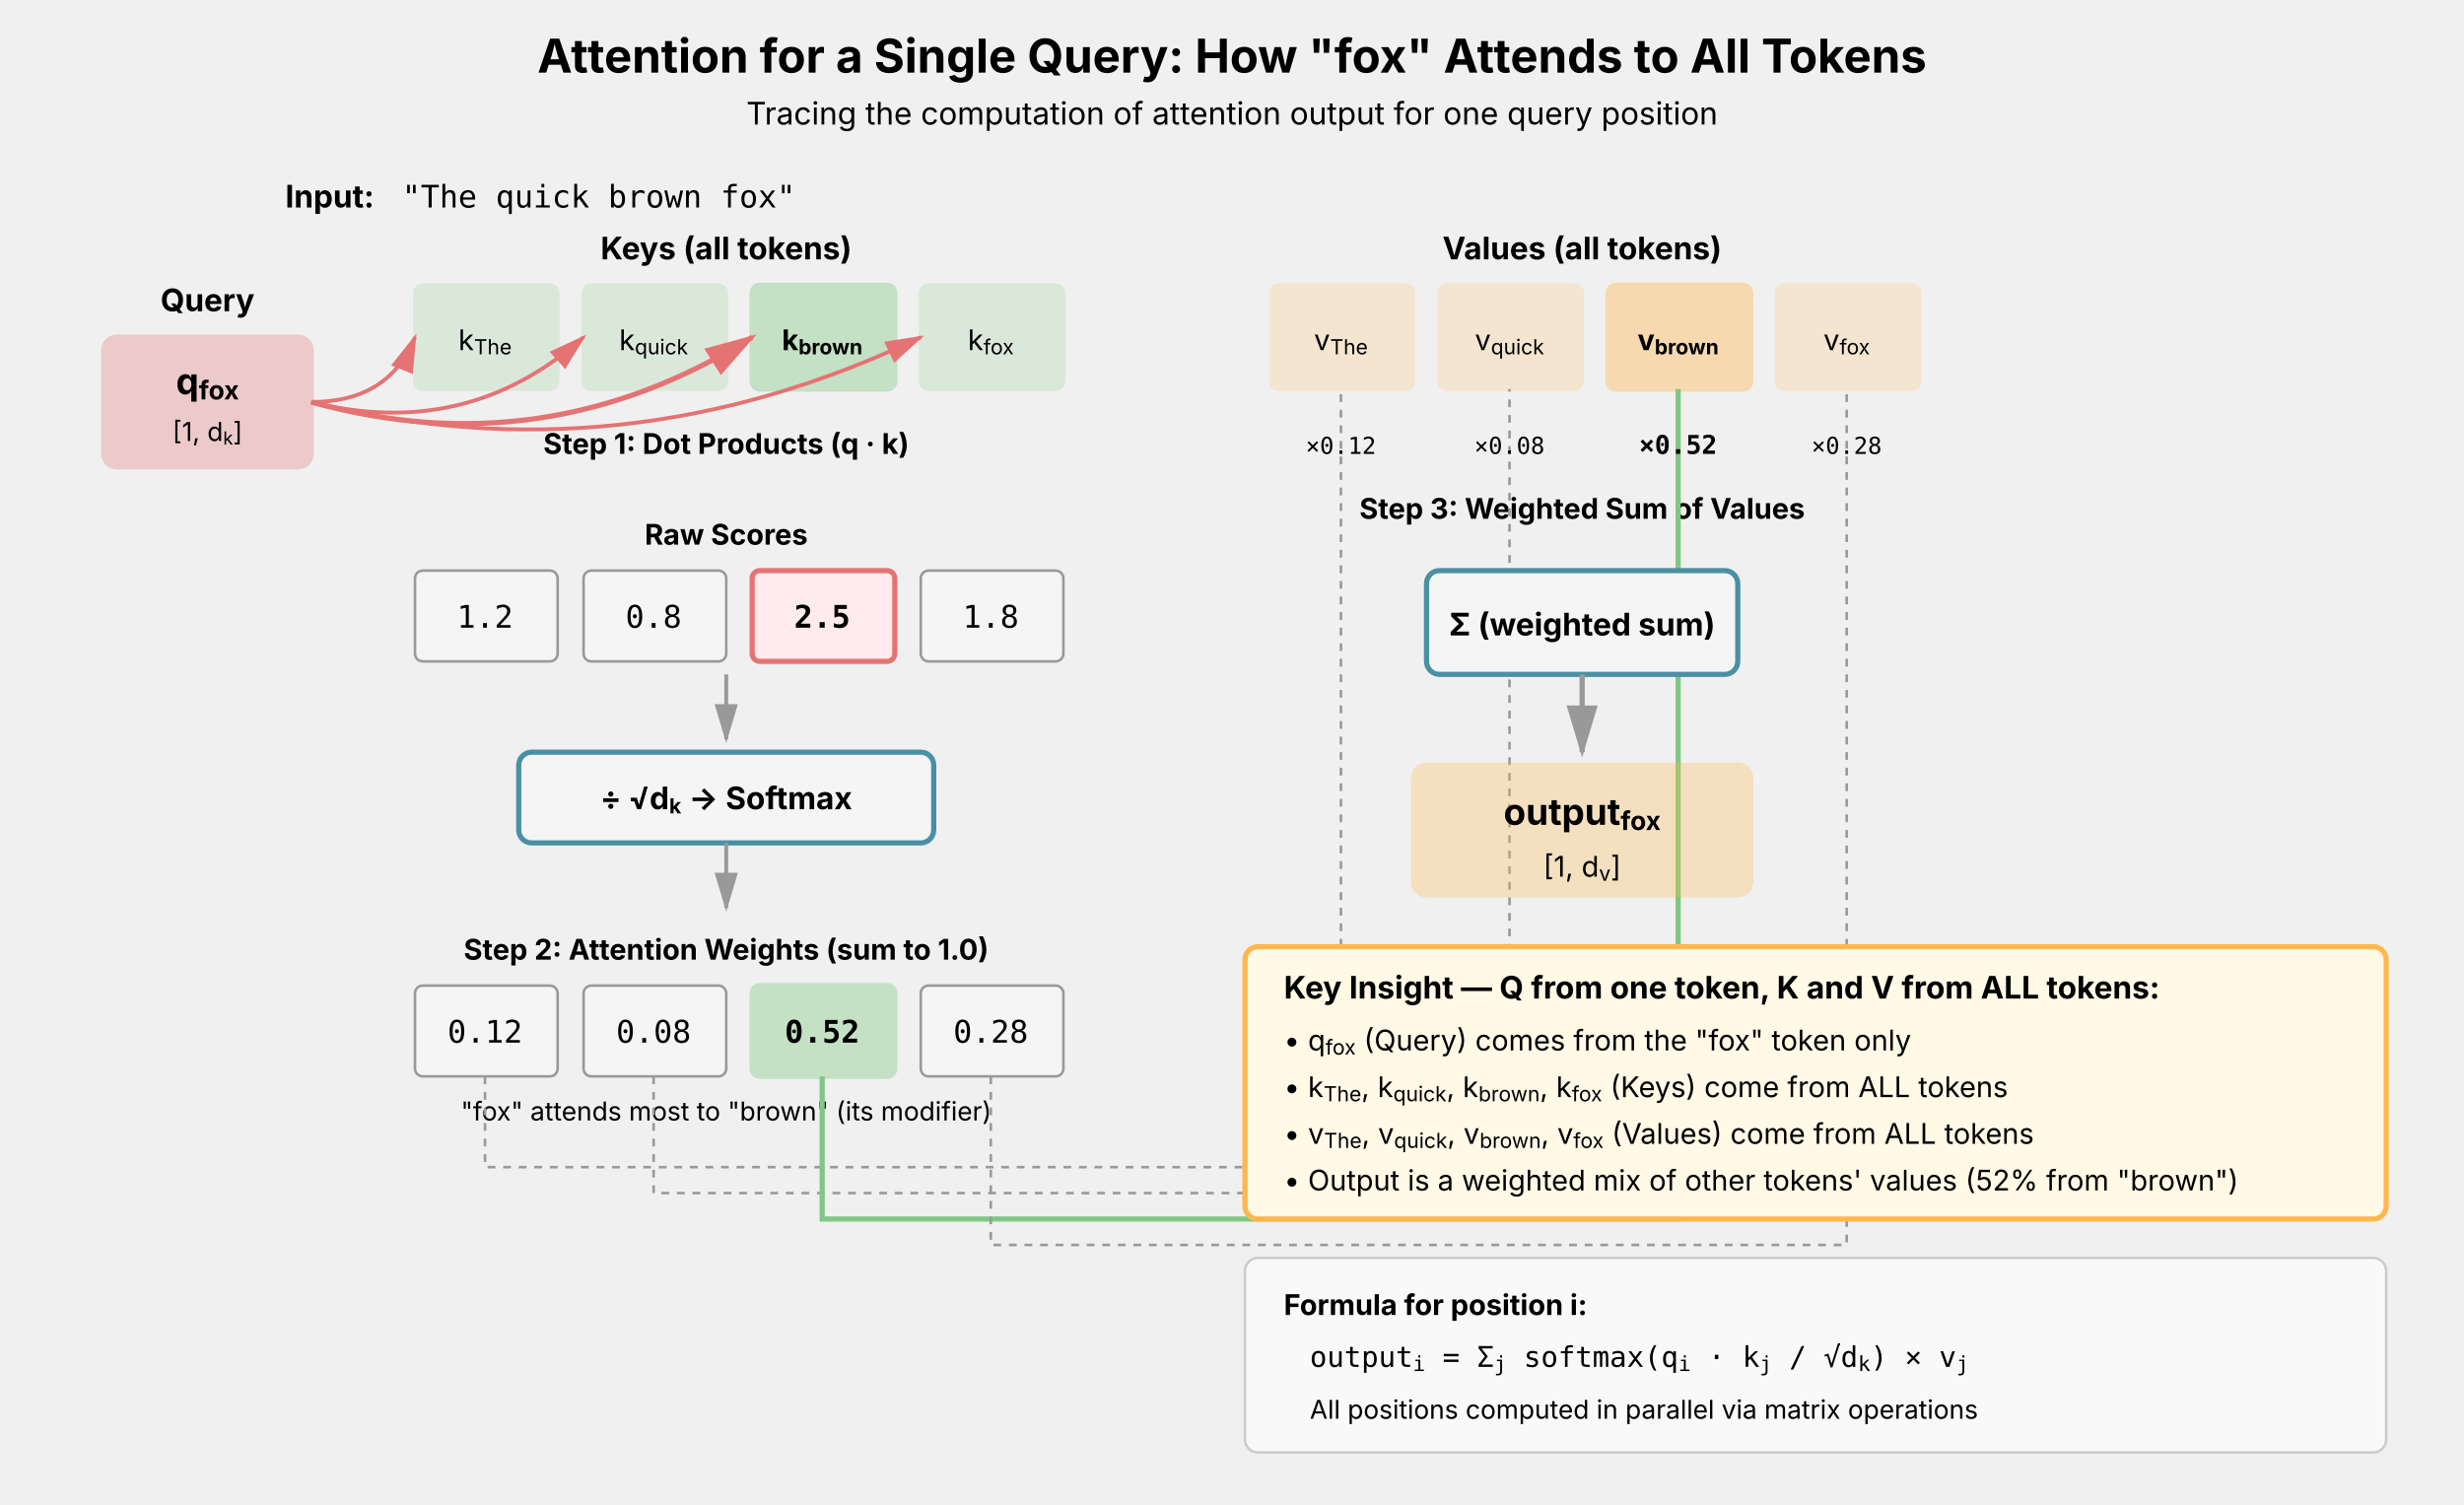
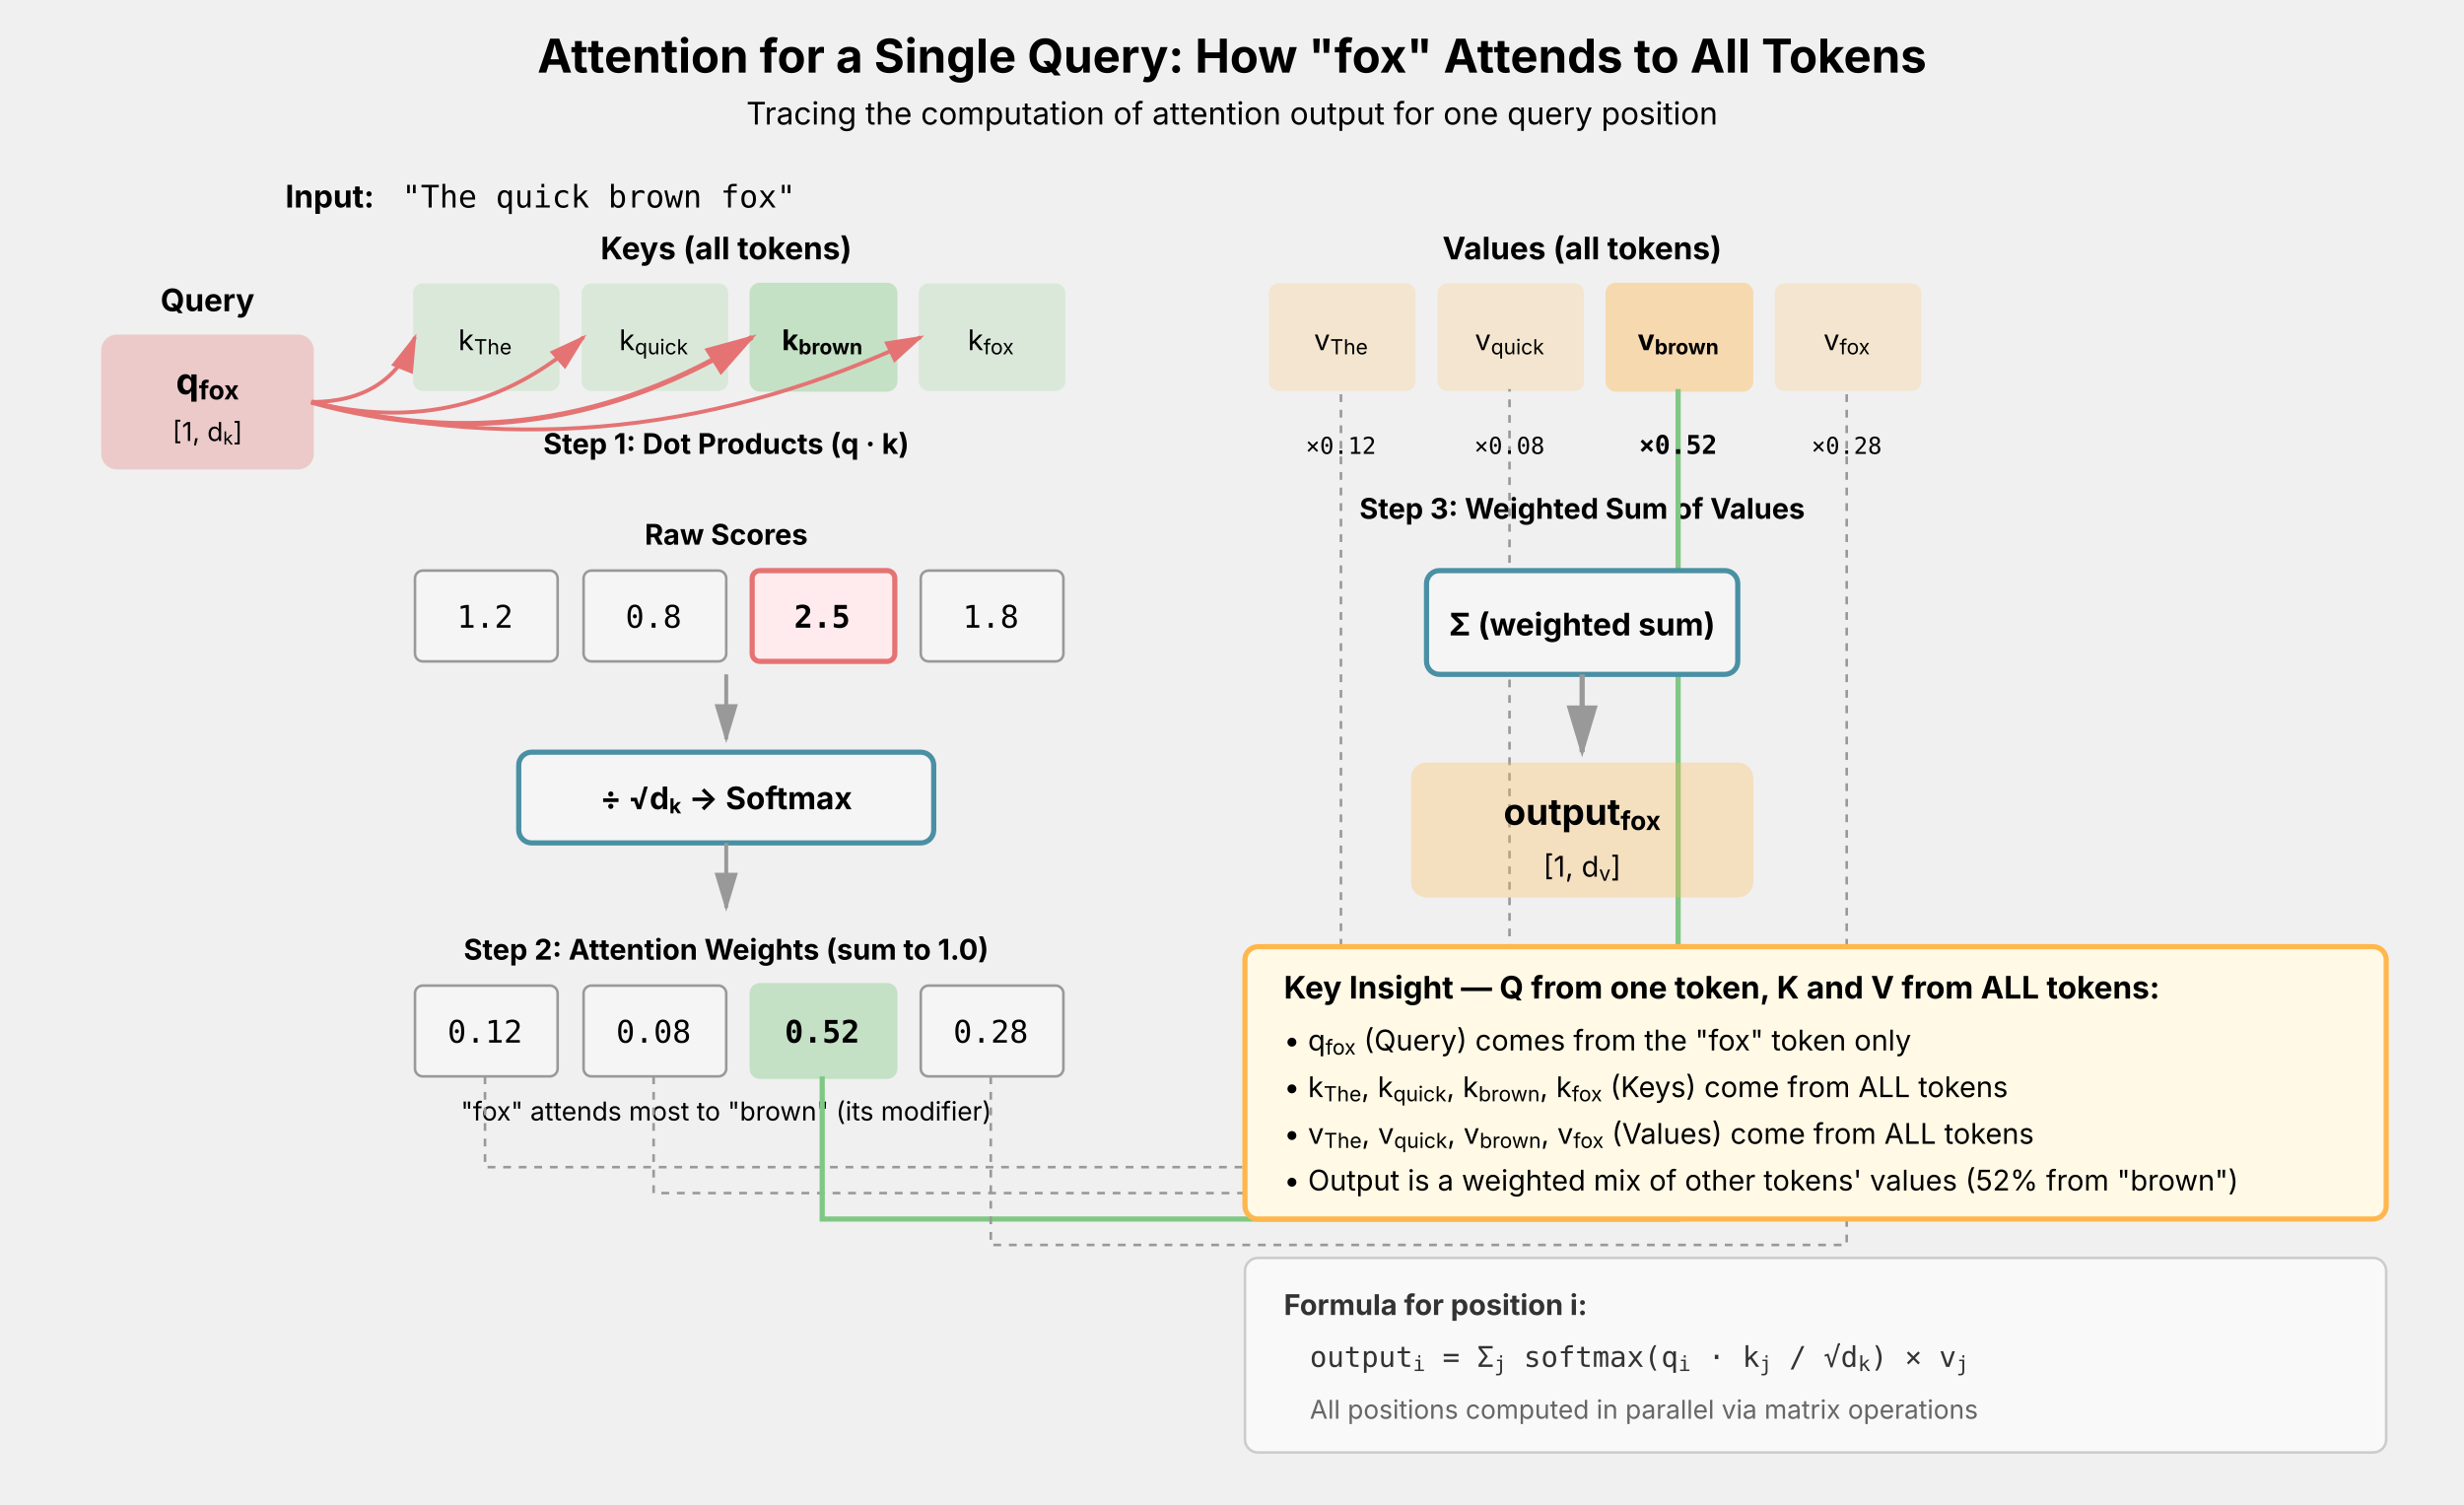
<svg xmlns="http://www.w3.org/2000/svg" viewBox="0 0 950 580">
  <style>
    /* Light mode (default) */
    text { fill: #000000; }
    .label-text { fill: #666666; }
    .bg-box { fill: #f5f5f5; }
+     .bg-formula { fill: #f9f9f9; }
+     .text-on-box { fill: #333333; }
+     .text-on-box-secondary { fill: #666666; }
+     .bg-value { fill: #FFB74D; }

    /* Dark mode */

    /* Background colors */
    .bg-red-light { fill: #FFEBEE; }
+     .bg-cream { fill: #fff9e6; }

-     /* Background colors */
-     .bg-cream { fill: #fff9e6; }
    @media (prefers-color-scheme: dark) {
      text { fill: #ffffff; }
      .label-text { fill: #cccccc; }
      .bg-box { fill: #2d2d2d; }
+       .bg-formula { fill: #2d2d2d; }
+       .text-on-box { fill: #ffffff; }
+       .text-on-box-secondary { fill: #cccccc; }
+       .bg-value { fill: #9a6b2d; }

      text[fill="#000"], text[fill="#000000"], text[fill="#333"], text[fill="#666"] {
        fill: #ffffff;
      }
      text[fill="#fff"], text[fill="#ffffff"], text[fill="white"] {
        fill: #ffffff;
      }
      text[fill="#E57373"] { fill: #ef5350; }
      text[fill="#81C784"] { fill: #66bb6a; }
      text[fill="#FFB74D"] { fill: #ffa726; }
      text[fill="#4A90A4"] { fill: #4fc3f7; }

      rect[fill="#f9f9f9"] { fill: #2d2d2d; }
      rect[fill="#FFF9E6"] { fill: #3a3620; }
      rect[fill="#E8EAF6"] { fill: #3d3d4d; }
      rect[fill="#FFEBEE"] { fill: #4d2d2d; }
      .bg-red-light { fill: #b71c1c; }
      .bg-cream { fill: #5d4037; }
    }
  </style>
  <defs>
    <marker id="arrowhead" markerWidth="10" markerHeight="10" refX="9" refY="3" orient="auto">
      <polygon points="0 0, 10 3, 0 6" fill="#999" />
    </marker>
    <marker id="arrowhead-q" markerWidth="10" markerHeight="10" refX="9" refY="3" orient="auto">
      <polygon points="0 0, 10 3, 0 6" fill="#E57373" />
    </marker>
  </defs>
  <text x="475" y="28" font-family="system-ui, -apple-system, sans-serif" font-size="18" font-weight="bold" text-anchor="middle" fill="#333">
    Attention for a Single Query: How "fox" Attends to All Tokens
  </text>
  <text x="475" y="48" font-family="system-ui, -apple-system, sans-serif" font-size="12" text-anchor="middle" fill="#666">
    Tracing the computation of attention output for one query position
  </text>
  <g id="sentence">
    <text x="110" y="80" font-family="system-ui, -apple-system, sans-serif" font-size="12" font-weight="bold" fill="#4A90A4">Input:</text>
    <text x="155" y="80" font-family="monospace" font-size="12" fill="#333">"The quick brown fox"</text>
  </g>
  <g id="query-fox">
    <text x="80" y="120" font-family="system-ui, -apple-system, sans-serif" font-size="12" font-weight="bold" text-anchor="middle" fill="#E57373">Query</text>
    <rect x="40" y="130" width="80" height="50" fill="#E57373" opacity="0.3" stroke="#E57373" stroke-width="2" rx="5" />
    <text x="80" y="152" font-family="system-ui, -apple-system, sans-serif" font-size="14" font-weight="bold" text-anchor="middle" fill="#E57373">q<tspan baseline-shift="sub" font-size="10">fox</tspan>
    </text>
    <text x="80" y="170" font-family="system-ui, -apple-system, sans-serif" font-size="10" text-anchor="middle" fill="#333">[1, d<tspan baseline-shift="sub" font-size="7">k</tspan>]</text>
  </g>
  <g id="keys">
    <text x="280" y="100" font-family="system-ui, -apple-system, sans-serif" font-size="12" font-weight="bold" text-anchor="middle" fill="#81C784">Keys (all tokens)</text>
    <rect x="160" y="110" width="55" height="40" fill="#81C784" opacity="0.2" stroke="#81C784" stroke-width="1.5" rx="3" />
    <text x="187" y="135" font-family="system-ui, -apple-system, sans-serif" font-size="11" text-anchor="middle" fill="#333">k<tspan baseline-shift="sub" font-size="8">The</tspan>
    </text>
    <rect x="225" y="110" width="55" height="40" fill="#81C784" opacity="0.2" stroke="#81C784" stroke-width="1.5" rx="3" />
    <text x="252" y="135" font-family="system-ui, -apple-system, sans-serif" font-size="11" text-anchor="middle" fill="#333">k<tspan baseline-shift="sub" font-size="8">quick</tspan>
    </text>
    <rect x="290" y="110" width="55" height="40" fill="#81C784" opacity="0.4" stroke="#81C784" stroke-width="2" rx="3" />
    <text x="317" y="135" font-family="system-ui, -apple-system, sans-serif" font-size="11" font-weight="bold" text-anchor="middle" fill="#333">k<tspan baseline-shift="sub" font-size="8">brown</tspan>
    </text>
    <rect x="355" y="110" width="55" height="40" fill="#81C784" opacity="0.2" stroke="#81C784" stroke-width="1.5" rx="3" />
    <text x="382" y="135" font-family="system-ui, -apple-system, sans-serif" font-size="11" text-anchor="middle" fill="#333">k<tspan baseline-shift="sub" font-size="8">fox</tspan>
    </text>
  </g>
  <g id="dot-products">
    <text x="280" y="175" font-family="system-ui, -apple-system, sans-serif" font-size="11" font-weight="bold" text-anchor="middle" fill="#4A90A4">Step 1: Dot Products (q · k)</text>
    <path d="M 120 155 Q 150 155 160 130" fill="none" stroke="#E57373" stroke-width="1.5" marker-end="url(#arrowhead-q)" />
    <path d="M 120 155 Q 180 170 225 130" fill="none" stroke="#E57373" stroke-width="1.5" marker-end="url(#arrowhead-q)" />
    <path d="M 120 155 Q 210 180 290 130" fill="none" stroke="#E57373" stroke-width="2" marker-end="url(#arrowhead-q)" />
    <path d="M 120 155 Q 240 185 355 130" fill="none" stroke="#E57373" stroke-width="1.5" marker-end="url(#arrowhead-q)" />
  </g>
  <g id="scores">
    <text x="280" y="210" font-family="system-ui, -apple-system, sans-serif" font-size="11" font-weight="bold" text-anchor="middle" fill="#333">Raw Scores</text>
    <rect x="160" y="220" width="55" height="35" class="bg-box" stroke="#999" stroke-width="1" rx="3" />
    <text x="187" y="242" font-family="monospace" font-size="12" text-anchor="middle" fill="#333">1.2</text>
    <rect x="225" y="220" width="55" height="35" class="bg-box" stroke="#999" stroke-width="1" rx="3" />
    <text x="252" y="242" font-family="monospace" font-size="12" text-anchor="middle" fill="#333">0.8</text>
    <rect x="290" y="220" width="55" height="35" class="bg-red-light" stroke="#E57373" stroke-width="2" rx="3" />
    <text x="317" y="242" font-family="monospace" font-size="12" font-weight="bold" text-anchor="middle" fill="#333">2.5</text>
    <rect x="355" y="220" width="55" height="35" class="bg-box" stroke="#999" stroke-width="1" rx="3" />
    <text x="382" y="242" font-family="monospace" font-size="12" text-anchor="middle" fill="#333">1.8</text>
  </g>
  <g id="scale-softmax">
    <line x1="280" y1="260" x2="280" y2="285" stroke="#999" stroke-width="1.5" marker-end="url(#arrowhead)" />
    <rect x="200" y="290" width="160" height="35" class="bg-box" stroke="#4A90A4" stroke-width="2" rx="5" />
    <text x="280" y="312" font-family="system-ui, -apple-system, sans-serif" font-size="12" font-weight="bold" text-anchor="middle" fill="#4A90A4">÷ √d<tspan baseline-shift="sub" font-size="8">k</tspan> → Softmax</text>
    <line x1="280" y1="325" x2="280" y2="350" stroke="#999" stroke-width="1.5" marker-end="url(#arrowhead)" />
  </g>
  <g id="weights">
    <text x="280" y="370" font-family="system-ui, -apple-system, sans-serif" font-size="11" font-weight="bold" text-anchor="middle" fill="#333">Step 2: Attention Weights (sum to 1.0)</text>
    <rect x="160" y="380" width="55" height="35" class="bg-box" stroke="#999" stroke-width="1" rx="3" />
    <text x="187" y="402" font-family="monospace" font-size="12" text-anchor="middle" fill="#333">0.12</text>
    <rect x="225" y="380" width="55" height="35" class="bg-box" stroke="#999" stroke-width="1" rx="3" />
    <text x="252" y="402" font-family="monospace" font-size="12" text-anchor="middle" fill="#333">0.08</text>
    <rect x="290" y="380" width="55" height="35" fill="#81C784" opacity="0.4" stroke="#81C784" stroke-width="2" rx="3" />
    <text x="317" y="402" font-family="monospace" font-size="12" font-weight="bold" text-anchor="middle" fill="#333">0.52</text>
    <rect x="355" y="380" width="55" height="35" class="bg-box" stroke="#999" stroke-width="1" rx="3" />
    <text x="382" y="402" font-family="monospace" font-size="12" text-anchor="middle" fill="#333">0.28</text>
    <text x="280" y="432" font-family="system-ui, -apple-system, sans-serif" font-size="10" text-anchor="middle" fill="#666">"fox" attends most to "brown" (its modifier)</text>
  </g>
  <g id="values">
    <text x="610" y="100" font-family="system-ui, -apple-system, sans-serif" font-size="12" font-weight="bold" text-anchor="middle" fill="#FFB74D">Values (all tokens)</text>
-     <rect x="490" y="110" width="55" height="40" fill="#FFB74D" opacity="0.2" stroke="#FFB74D" stroke-width="1.5" rx="3" />
+     <rect x="490" y="110" width="55" height="40" class="bg-value" opacity="0.2" stroke="#FFB74D" stroke-width="1.5" rx="3" />
    <text x="517" y="135" font-family="system-ui, -apple-system, sans-serif" font-size="11" text-anchor="middle" fill="#333">v<tspan baseline-shift="sub" font-size="8">The</tspan>
    </text>
-     <rect x="555" y="110" width="55" height="40" fill="#FFB74D" opacity="0.2" stroke="#FFB74D" stroke-width="1.5" rx="3" />
+     <rect x="555" y="110" width="55" height="40" class="bg-value" opacity="0.2" stroke="#FFB74D" stroke-width="1.5" rx="3" />
    <text x="582" y="135" font-family="system-ui, -apple-system, sans-serif" font-size="11" text-anchor="middle" fill="#333">v<tspan baseline-shift="sub" font-size="8">quick</tspan>
    </text>
-     <rect x="620" y="110" width="55" height="40" fill="#FFB74D" opacity="0.4" stroke="#FFB74D" stroke-width="2" rx="3" />
+     <rect x="620" y="110" width="55" height="40" class="bg-value" opacity="0.4" stroke="#FFB74D" stroke-width="2" rx="3" />
    <text x="647" y="135" font-family="system-ui, -apple-system, sans-serif" font-size="11" font-weight="bold" text-anchor="middle" fill="#333">v<tspan baseline-shift="sub" font-size="8">brown</tspan>
    </text>
-     <rect x="685" y="110" width="55" height="40" fill="#FFB74D" opacity="0.2" stroke="#FFB74D" stroke-width="1.5" rx="3" />
+     <rect x="685" y="110" width="55" height="40" class="bg-value" opacity="0.2" stroke="#FFB74D" stroke-width="1.5" rx="3" />
    <text x="712" y="135" font-family="system-ui, -apple-system, sans-serif" font-size="11" text-anchor="middle" fill="#333">v<tspan baseline-shift="sub" font-size="8">fox</tspan>
    </text>
  </g>
  <g id="weighted-sum">
    <text x="610" y="200" font-family="system-ui, -apple-system, sans-serif" font-size="11" font-weight="bold" text-anchor="middle" fill="#4A90A4">Step 3: Weighted Sum of Values</text>
    <path d="M 187 415 L 187 450 L 517 450 L 517 150" fill="none" stroke="#999" stroke-width="1" stroke-dasharray="3,3" />
    <path d="M 252 415 L 252 460 L 582 460 L 582 150" fill="none" stroke="#999" stroke-width="1" stroke-dasharray="3,3" />
    <path d="M 317 415 L 317 470 L 647 470 L 647 150" fill="none" stroke="#81C784" stroke-width="2" />
    <path d="M 382 415 L 382 480 L 712 480 L 712 150" fill="none" stroke="#999" stroke-width="1" stroke-dasharray="3,3" />
    <text x="517" y="175" font-family="monospace" font-size="9" text-anchor="middle" fill="#666">×0.12</text>
    <text x="582" y="175" font-family="monospace" font-size="9" text-anchor="middle" fill="#666">×0.08</text>
    <text x="647" y="175" font-family="monospace" font-size="10" font-weight="bold" text-anchor="middle" fill="#81C784">×0.52</text>
    <text x="712" y="175" font-family="monospace" font-size="9" text-anchor="middle" fill="#666">×0.28</text>
    <rect x="550" y="220" width="120" height="40" class="bg-box" stroke="#4A90A4" stroke-width="2" rx="5" />
    <text x="610" y="245" font-family="system-ui, -apple-system, sans-serif" font-size="12" font-weight="bold" text-anchor="middle" fill="#4A90A4">Σ (weighted sum)</text>
    <line x1="610" y1="260" x2="610" y2="290" stroke="#999" stroke-width="2" marker-end="url(#arrowhead)" />
  </g>
  <g id="output">
-     <rect x="545" y="295" width="130" height="50" fill="#FFB74D" opacity="0.3" stroke="#FFB74D" stroke-width="2" rx="5" />
+     <rect x="545" y="295" width="130" height="50" class="bg-value" opacity="0.3" stroke="#FFB74D" stroke-width="2" rx="5" />
    <text x="610" y="318" font-family="system-ui, -apple-system, sans-serif" font-size="14" font-weight="bold" text-anchor="middle" fill="#FFB74D">output<tspan baseline-shift="sub" font-size="10">fox</tspan>
    </text>
    <text x="610" y="338" font-family="system-ui, -apple-system, sans-serif" font-size="11" text-anchor="middle" fill="#333">[1, d<tspan baseline-shift="sub" font-size="8">v</tspan>]</text>
  </g>
  <rect x="480" y="365" width="440" height="105" class="bg-cream" stroke="#FFB74D" stroke-width="2" rx="5" />
  <text x="495" y="385" font-family="system-ui, -apple-system, sans-serif" font-size="12" font-weight="bold" fill="#333">Key Insight — Q from one token, K and V from ALL tokens:</text>
  <text x="495" y="405" font-family="system-ui, -apple-system, sans-serif" font-size="11" fill="#E57373">• q<tspan baseline-shift="sub" font-size="8">fox</tspan> (Query) comes from the "fox" token only</text>
  <text x="495" y="423" font-family="system-ui, -apple-system, sans-serif" font-size="11" fill="#81C784">• k<tspan baseline-shift="sub" font-size="8">The</tspan>, k<tspan baseline-shift="sub" font-size="8">quick</tspan>, k<tspan baseline-shift="sub" font-size="8">brown</tspan>, k<tspan baseline-shift="sub" font-size="8">fox</tspan> (Keys) come from ALL tokens</text>
  <text x="495" y="441" font-family="system-ui, -apple-system, sans-serif" font-size="11" fill="#FFB74D">• v<tspan baseline-shift="sub" font-size="8">The</tspan>, v<tspan baseline-shift="sub" font-size="8">quick</tspan>, v<tspan baseline-shift="sub" font-size="8">brown</tspan>, v<tspan baseline-shift="sub" font-size="8">fox</tspan> (Values) come from ALL tokens</text>
  <text x="495" y="459" font-family="system-ui, -apple-system, sans-serif" font-size="11" fill="#333">• Output is a weighted mix of other tokens' values (52% from "brown")</text>
-   <rect x="480" y="485" width="440" height="75" fill="#f9f9f9" stroke="#ccc" stroke-width="1" rx="5" />
-   <text x="495" y="507" font-family="system-ui, -apple-system, sans-serif" font-size="11" font-weight="bold" fill="#333">Formula for position i:</text>
-   <text x="505" y="527" font-family="monospace" font-size="11" fill="#333">output<tspan baseline-shift="sub" font-size="8">i</tspan> = Σ<tspan baseline-shift="sub" font-size="8">j</tspan> softmax(q<tspan baseline-shift="sub" font-size="8">i</tspan> · k<tspan baseline-shift="sub" font-size="8">j</tspan> / √d<tspan baseline-shift="sub" font-size="8">k</tspan>) × v<tspan baseline-shift="sub" font-size="8">j</tspan>
+   <rect x="480" y="485" width="440" height="75" class="bg-formula" stroke="#ccc" stroke-width="1" rx="5" />
+   <text x="495" y="507" font-family="system-ui, -apple-system, sans-serif" font-size="11" font-weight="bold" class="text-on-box">Formula for position i:</text>
+   <text x="505" y="527" font-family="monospace" font-size="11" class="text-on-box">output<tspan baseline-shift="sub" font-size="8">i</tspan> = Σ<tspan baseline-shift="sub" font-size="8">j</tspan> softmax(q<tspan baseline-shift="sub" font-size="8">i</tspan> · k<tspan baseline-shift="sub" font-size="8">j</tspan> / √d<tspan baseline-shift="sub" font-size="8">k</tspan>) × v<tspan baseline-shift="sub" font-size="8">j</tspan>
  </text>
-   <text x="505" y="547" font-family="system-ui, -apple-system, sans-serif" font-size="10" fill="#666">All positions computed in parallel via matrix operations</text>
+   <text x="505" y="547" font-family="system-ui, -apple-system, sans-serif" font-size="10" class="text-on-box-secondary">All positions computed in parallel via matrix operations</text>
</svg>
